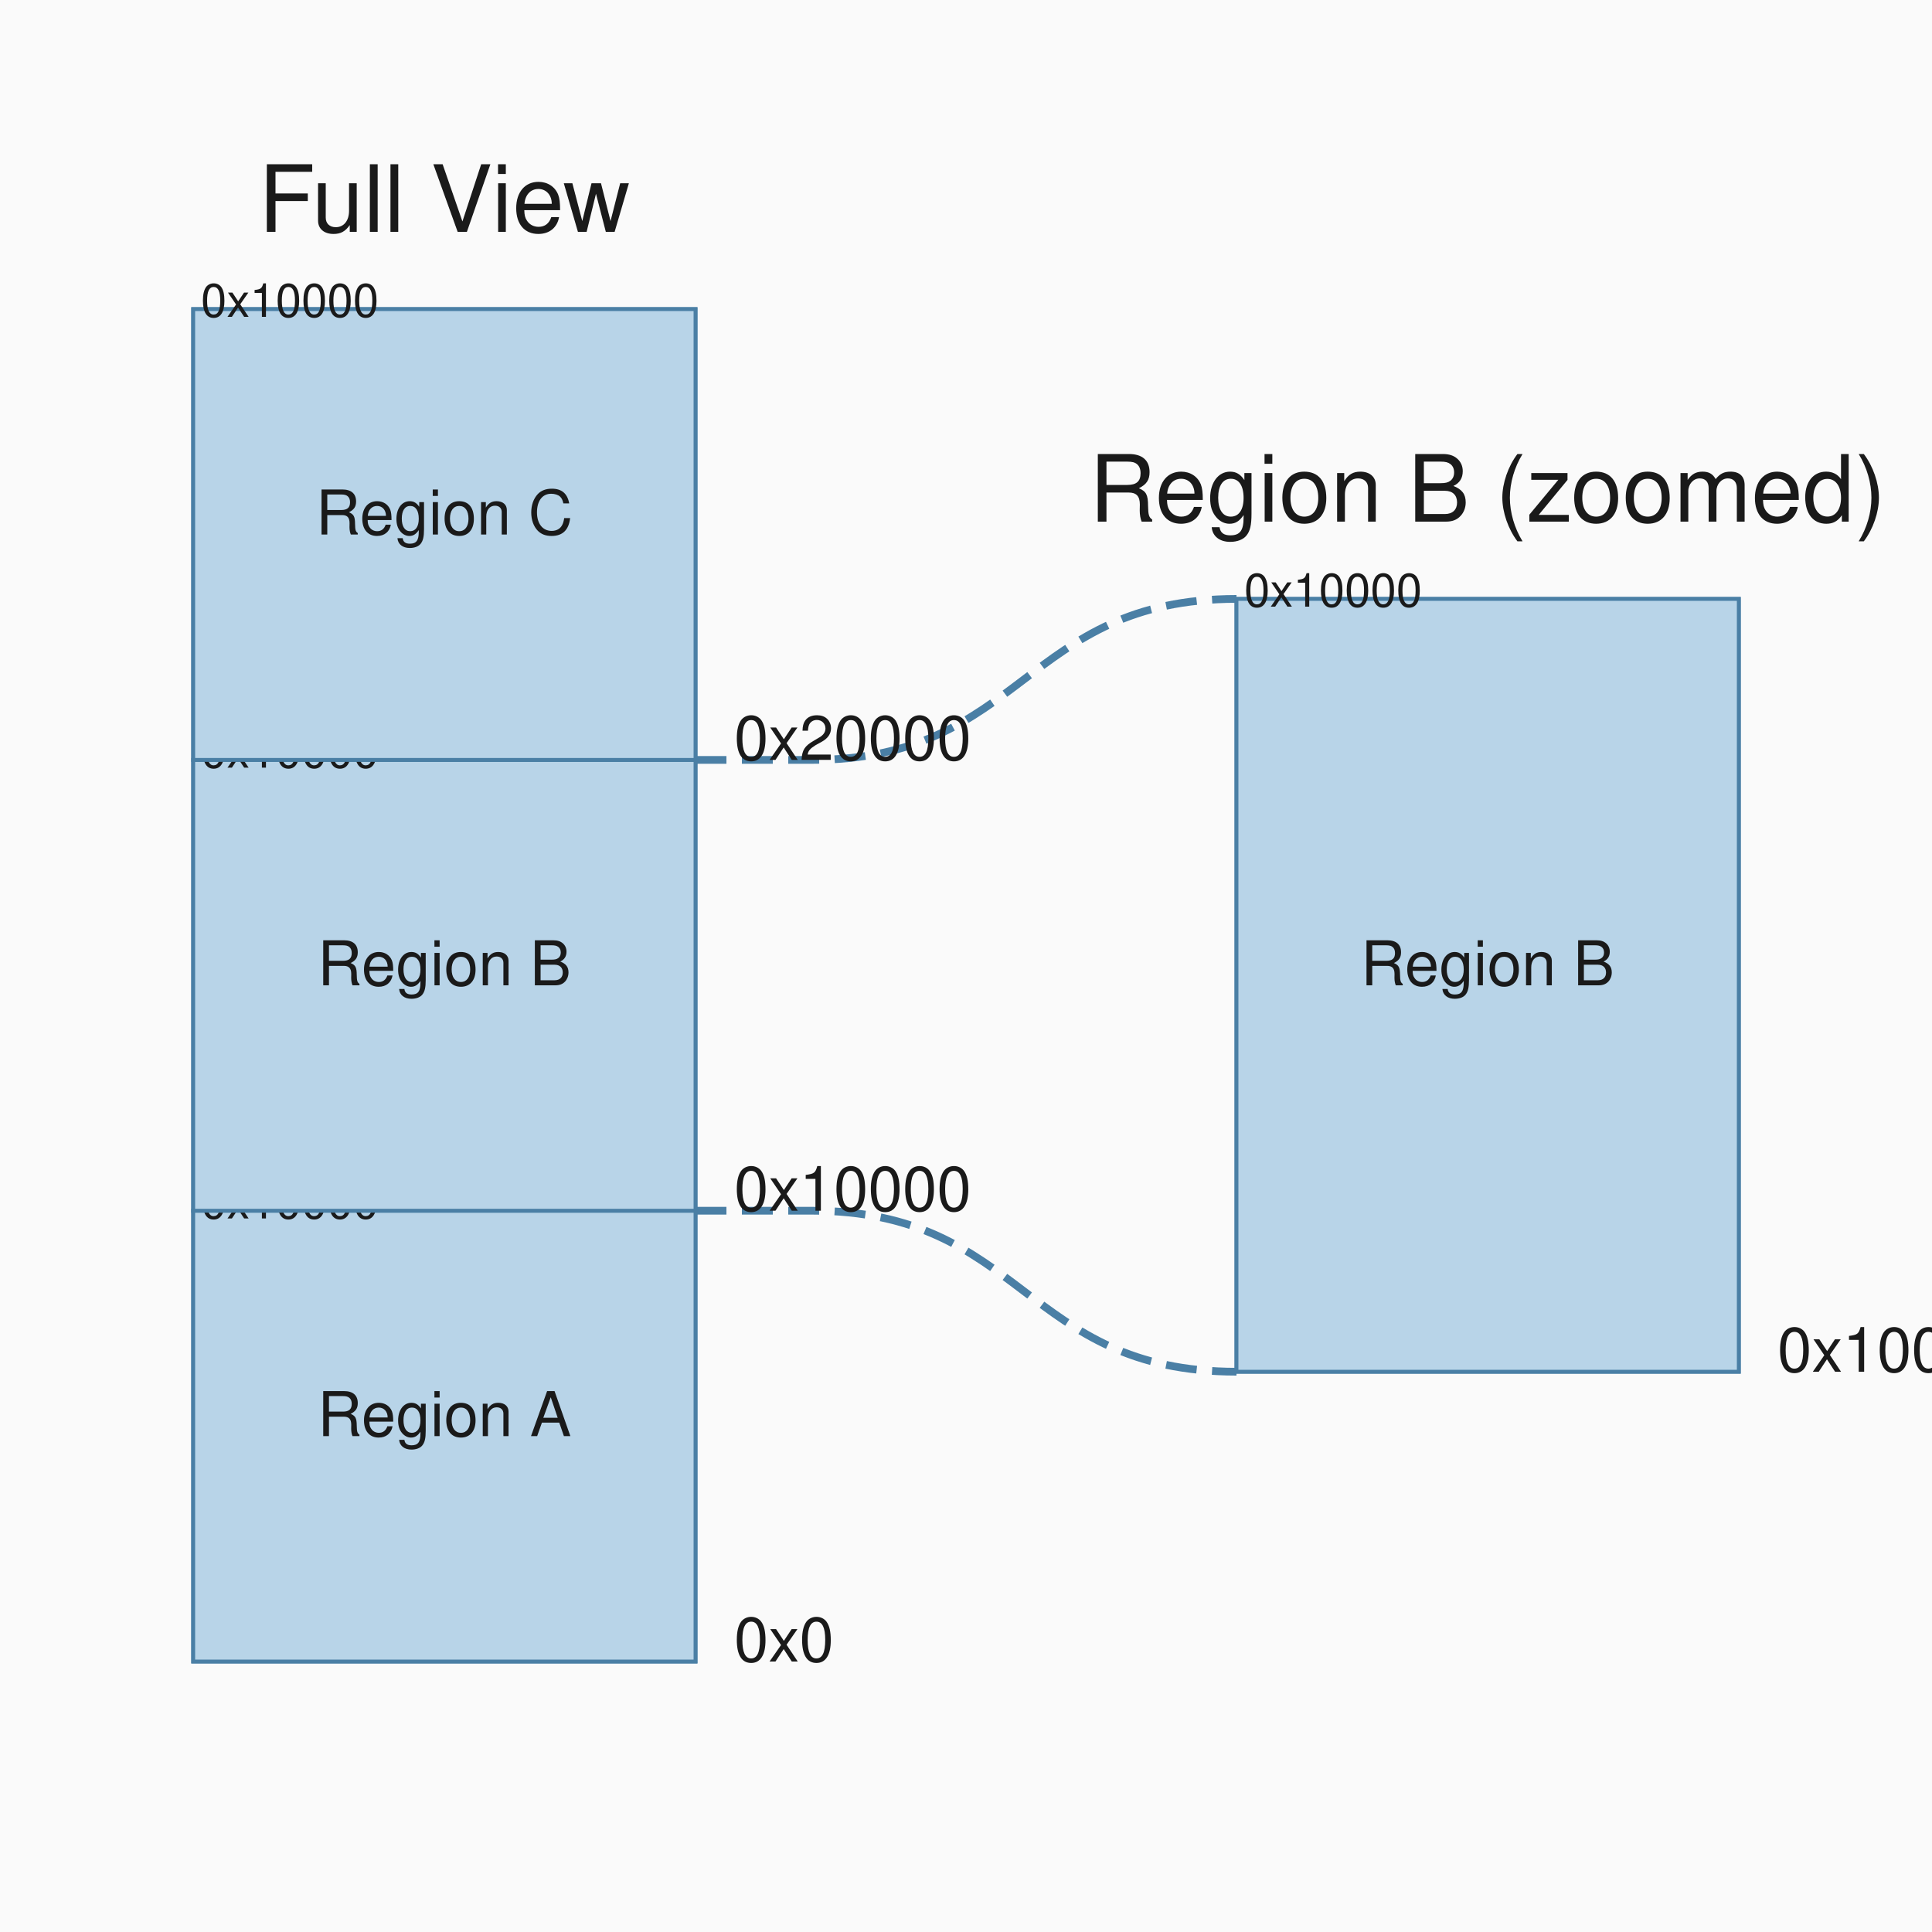
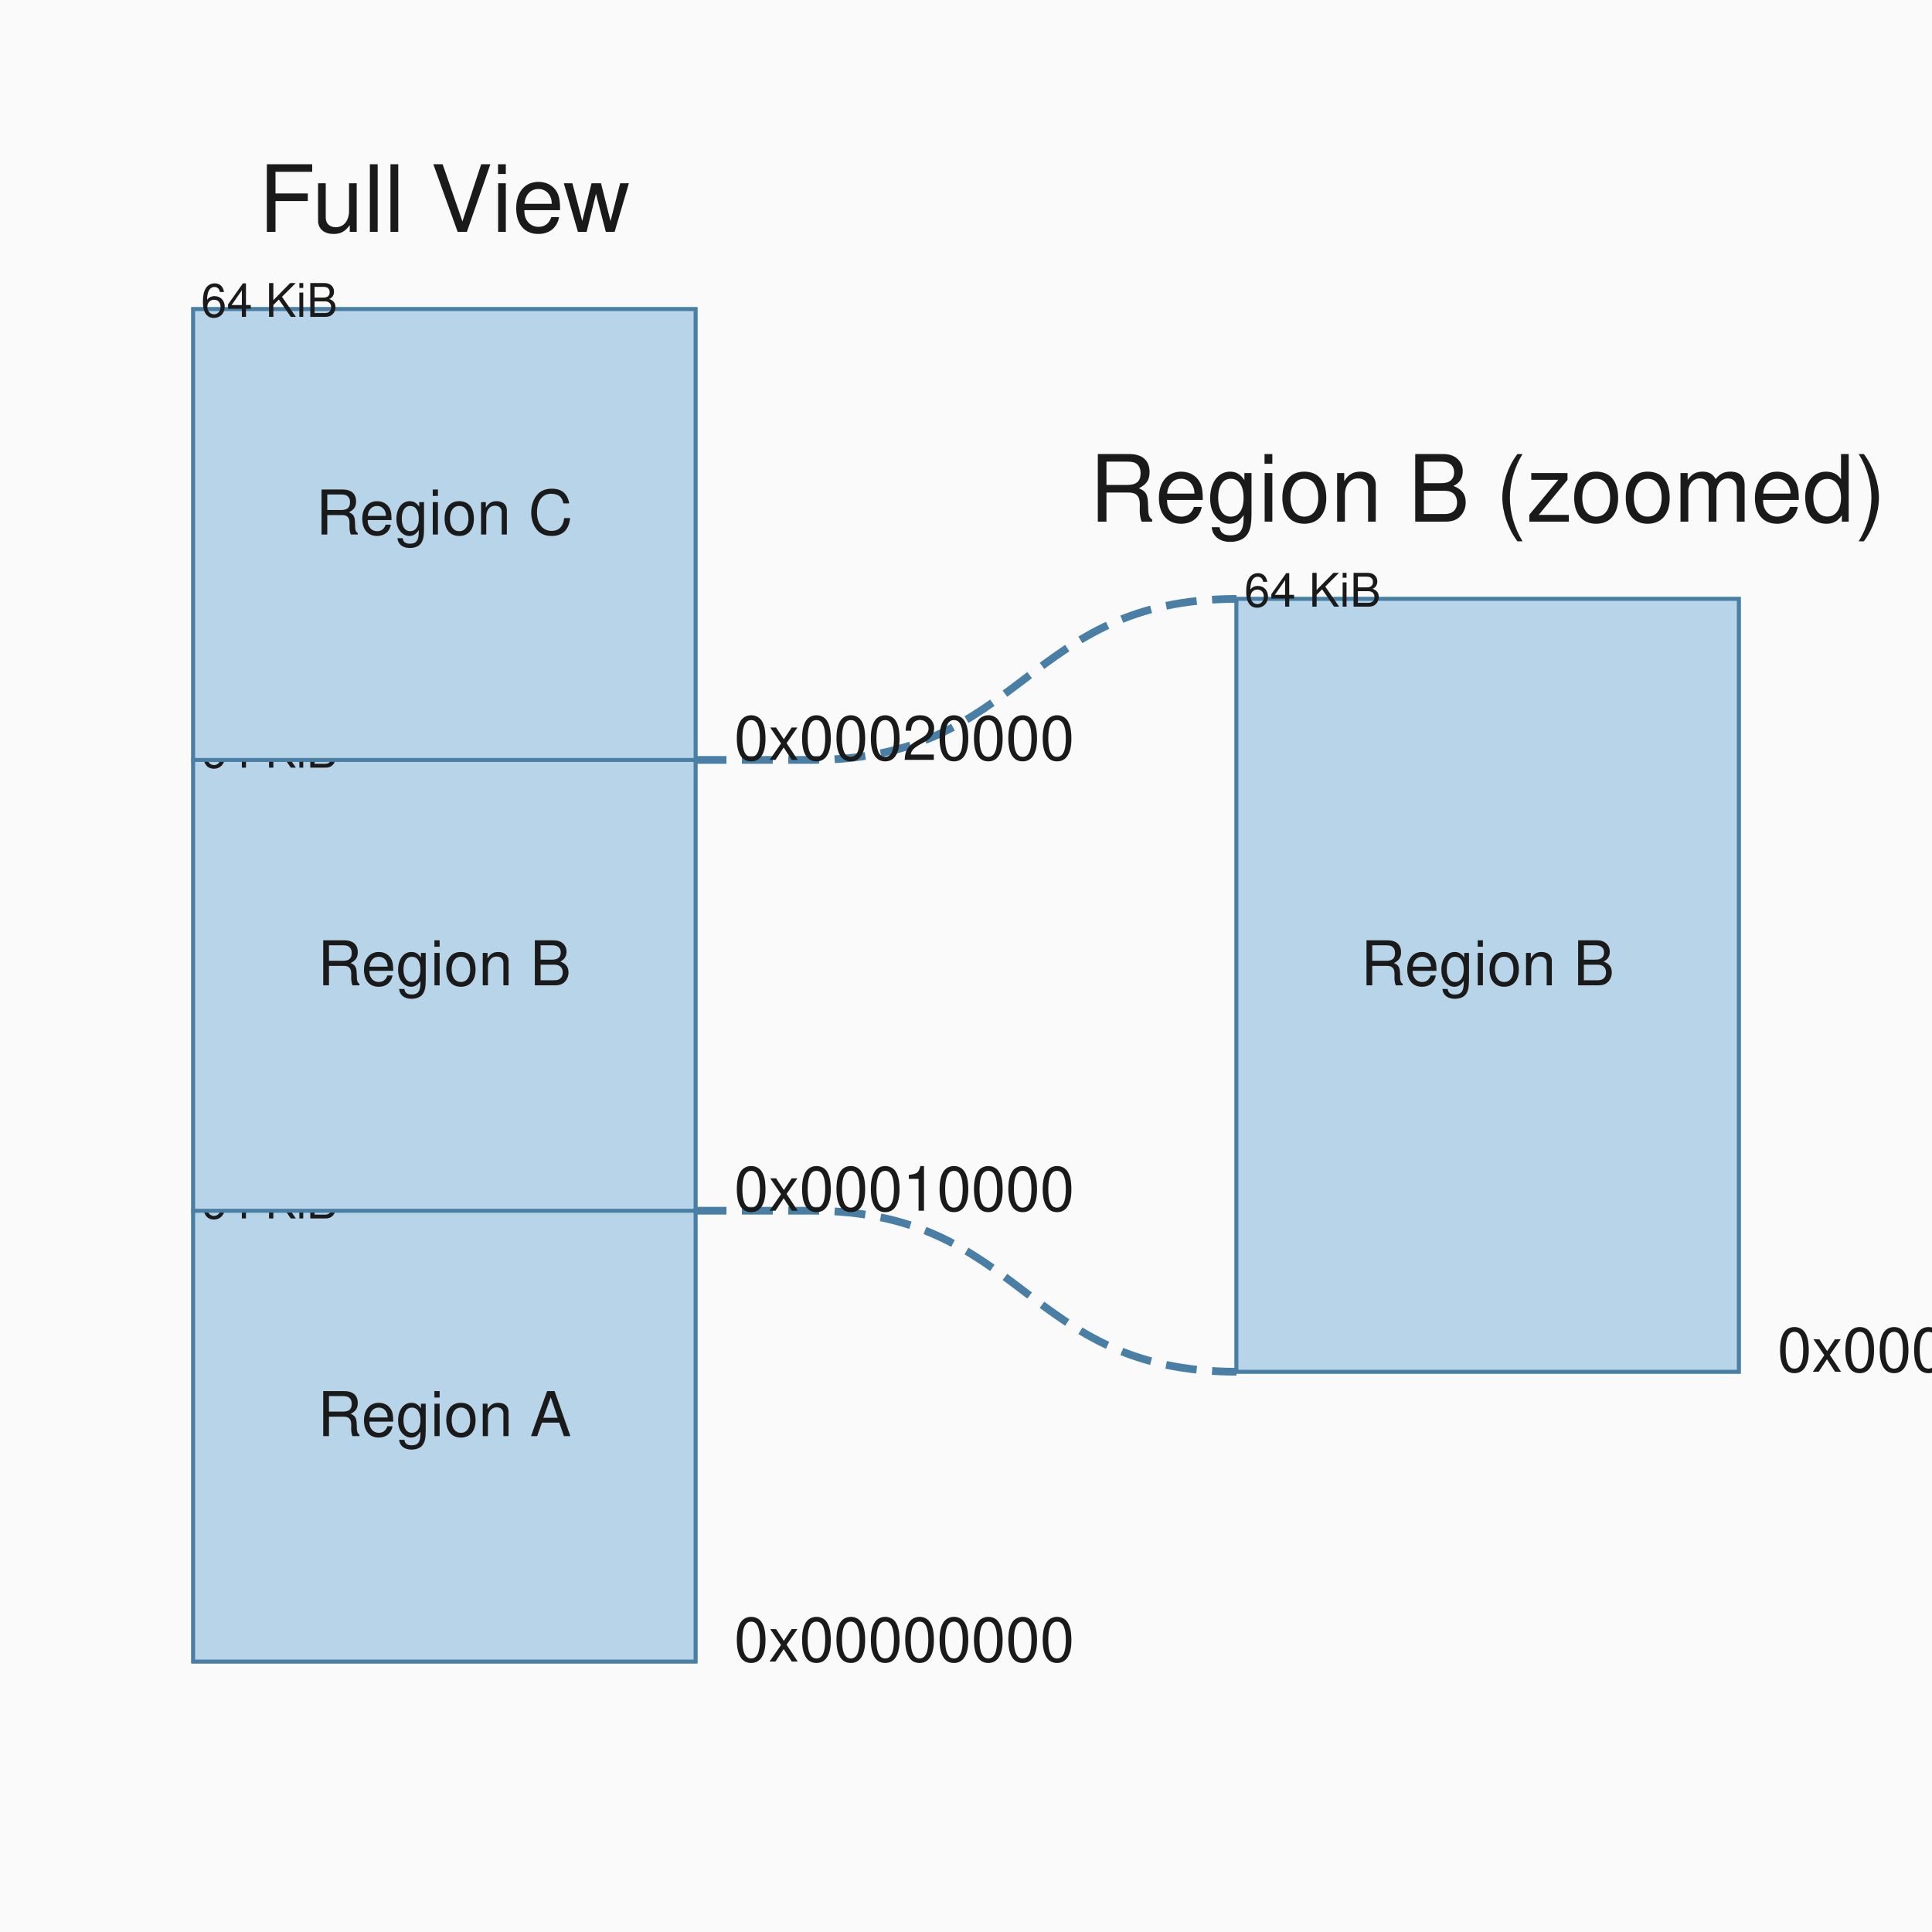
<svg xmlns="http://www.w3.org/2000/svg" width="500" height="500" viewBox="0 0 500 500">
  <rect x="0" y="0" width="500" height="500" fill="#FAFAFA" />
  <g>
    <g>
      <path d="M 180,313.333 L 210,313.333 C 265.0,313.333 265.0,355.0 320,355.0" fill="none" stroke="#4A7FA5" stroke-width="2" stroke-dasharray="8,4" opacity="1" />
      <path d="M 180,196.667 L 210,196.667 C 265.0,196.667 265.0,155.0 320,155.0" fill="none" stroke="#4A7FA5" stroke-width="2" stroke-dasharray="8,4" opacity="1" />
    </g>
  </g>
  <g />
  <g>
    <text x="65.0" y="-20" stroke="black" fill="#1a1a1a" stroke-width="0" font-size="24px" font-weight="normal" font-family="Helvetica" text-anchor="middle" alignment-baseline="middle" transform="translate(50,80)">Full View</text>
    <g transform="translate(50,80)">
      <rect x="0" y="0" width="130" height="350" fill="#FAFAFA" stroke="#4A7FA5" stroke-width="1" />
      <rect x="0" y="233.333" width="130" height="116.667" fill="#B8D4E8" stroke="#4A7FA5" stroke-width="1" />
      <text x="65.0" y="291.667" stroke="black" fill="#1a1a1a" stroke-width="0" font-size="16" font-weight="normal" font-family="Helvetica" text-anchor="middle" alignment-baseline="middle">Region A</text>
-       <text x="140" y="350.0" stroke="black" fill="#1a1a1a" stroke-width="0" font-size="16" font-weight="normal" font-family="Helvetica" text-anchor="start" alignment-baseline="middle">0x0</text>
-       <text x="2" y="235.333" stroke="black" fill="#1a1a1a" stroke-width="0" font-size="12px" font-weight="normal" font-family="Helvetica" text-anchor="start" alignment-baseline="hanging">0x10000</text>
+       <text x="140" y="350.0" stroke="black" fill="#1a1a1a" stroke-width="0" font-size="16" font-weight="normal" font-family="Helvetica" text-anchor="start" alignment-baseline="middle">0x00000000</text>
+       <text x="2" y="235.333" stroke="black" fill="#1a1a1a" stroke-width="0" font-size="12px" font-weight="normal" font-family="Helvetica" text-anchor="start" alignment-baseline="hanging">64 KiB</text>
      <rect x="0" y="116.667" width="130" height="116.667" fill="#B8D4E8" stroke="#4A7FA5" stroke-width="1" />
      <text x="65.0" y="175.0" stroke="black" fill="#1a1a1a" stroke-width="0" font-size="16" font-weight="normal" font-family="Helvetica" text-anchor="middle" alignment-baseline="middle">Region B</text>
-       <text x="140" y="233.333" stroke="black" fill="#1a1a1a" stroke-width="0" font-size="16" font-weight="normal" font-family="Helvetica" text-anchor="start" alignment-baseline="middle">0x10000</text>
-       <text x="2" y="118.667" stroke="black" fill="#1a1a1a" stroke-width="0" font-size="12px" font-weight="normal" font-family="Helvetica" text-anchor="start" alignment-baseline="hanging">0x10000</text>
+       <text x="140" y="233.333" stroke="black" fill="#1a1a1a" stroke-width="0" font-size="16" font-weight="normal" font-family="Helvetica" text-anchor="start" alignment-baseline="middle">0x00010000</text>
+       <text x="2" y="118.667" stroke="black" fill="#1a1a1a" stroke-width="0" font-size="12px" font-weight="normal" font-family="Helvetica" text-anchor="start" alignment-baseline="hanging">64 KiB</text>
      <rect x="0" y="0.0" width="130" height="116.667" fill="#B8D4E8" stroke="#4A7FA5" stroke-width="1" />
      <text x="65.0" y="58.333" stroke="black" fill="#1a1a1a" stroke-width="0" font-size="16" font-weight="normal" font-family="Helvetica" text-anchor="middle" alignment-baseline="middle">Region C</text>
-       <text x="140" y="116.667" stroke="black" fill="#1a1a1a" stroke-width="0" font-size="16" font-weight="normal" font-family="Helvetica" text-anchor="start" alignment-baseline="middle">0x20000</text>
-       <text x="2" y="2.0" stroke="black" fill="#1a1a1a" stroke-width="0" font-size="12px" font-weight="normal" font-family="Helvetica" text-anchor="start" alignment-baseline="hanging">0x10000</text>
+       <text x="140" y="116.667" stroke="black" fill="#1a1a1a" stroke-width="0" font-size="16" font-weight="normal" font-family="Helvetica" text-anchor="start" alignment-baseline="middle">0x00020000</text>
+       <text x="2" y="2.0" stroke="black" fill="#1a1a1a" stroke-width="0" font-size="12px" font-weight="normal" font-family="Helvetica" text-anchor="start" alignment-baseline="hanging">64 KiB</text>
    </g>
  </g>
  <g>
    <text x="65.0" y="-20" stroke="black" fill="#1a1a1a" stroke-width="0" font-size="24px" font-weight="normal" font-family="Helvetica" text-anchor="middle" alignment-baseline="middle" transform="translate(320,155)">Region B (zoomed)</text>
    <g transform="translate(320,155)">
      <rect x="0" y="0" width="130" height="200" fill="#FAFAFA" stroke="#4A7FA5" stroke-width="1" />
      <rect x="0" y="0.0" width="130" height="200.0" fill="#B8D4E8" stroke="#4A7FA5" stroke-width="1" />
      <text x="65.0" y="100.0" stroke="black" fill="#1a1a1a" stroke-width="0" font-size="16" font-weight="normal" font-family="Helvetica" text-anchor="middle" alignment-baseline="middle">Region B</text>
-       <text x="140" y="200.0" stroke="black" fill="#1a1a1a" stroke-width="0" font-size="16" font-weight="normal" font-family="Helvetica" text-anchor="start" alignment-baseline="middle">0x10000</text>
-       <text x="2" y="2.0" stroke="black" fill="#1a1a1a" stroke-width="0" font-size="12px" font-weight="normal" font-family="Helvetica" text-anchor="start" alignment-baseline="hanging">0x10000</text>
+       <text x="140" y="200.0" stroke="black" fill="#1a1a1a" stroke-width="0" font-size="16" font-weight="normal" font-family="Helvetica" text-anchor="start" alignment-baseline="middle">0x00010000</text>
+       <text x="2" y="2.0" stroke="black" fill="#1a1a1a" stroke-width="0" font-size="12px" font-weight="normal" font-family="Helvetica" text-anchor="start" alignment-baseline="hanging">64 KiB</text>
    </g>
  </g>
  <g>
    <g transform="translate(50,80)" />
    <g transform="translate(320,155)" />
  </g>
  <g>
    <g transform="translate(50,80)">
      <g />
      <g />
      <g />
    </g>
    <g transform="translate(320,155)">
      <g />
    </g>
  </g>
</svg>
